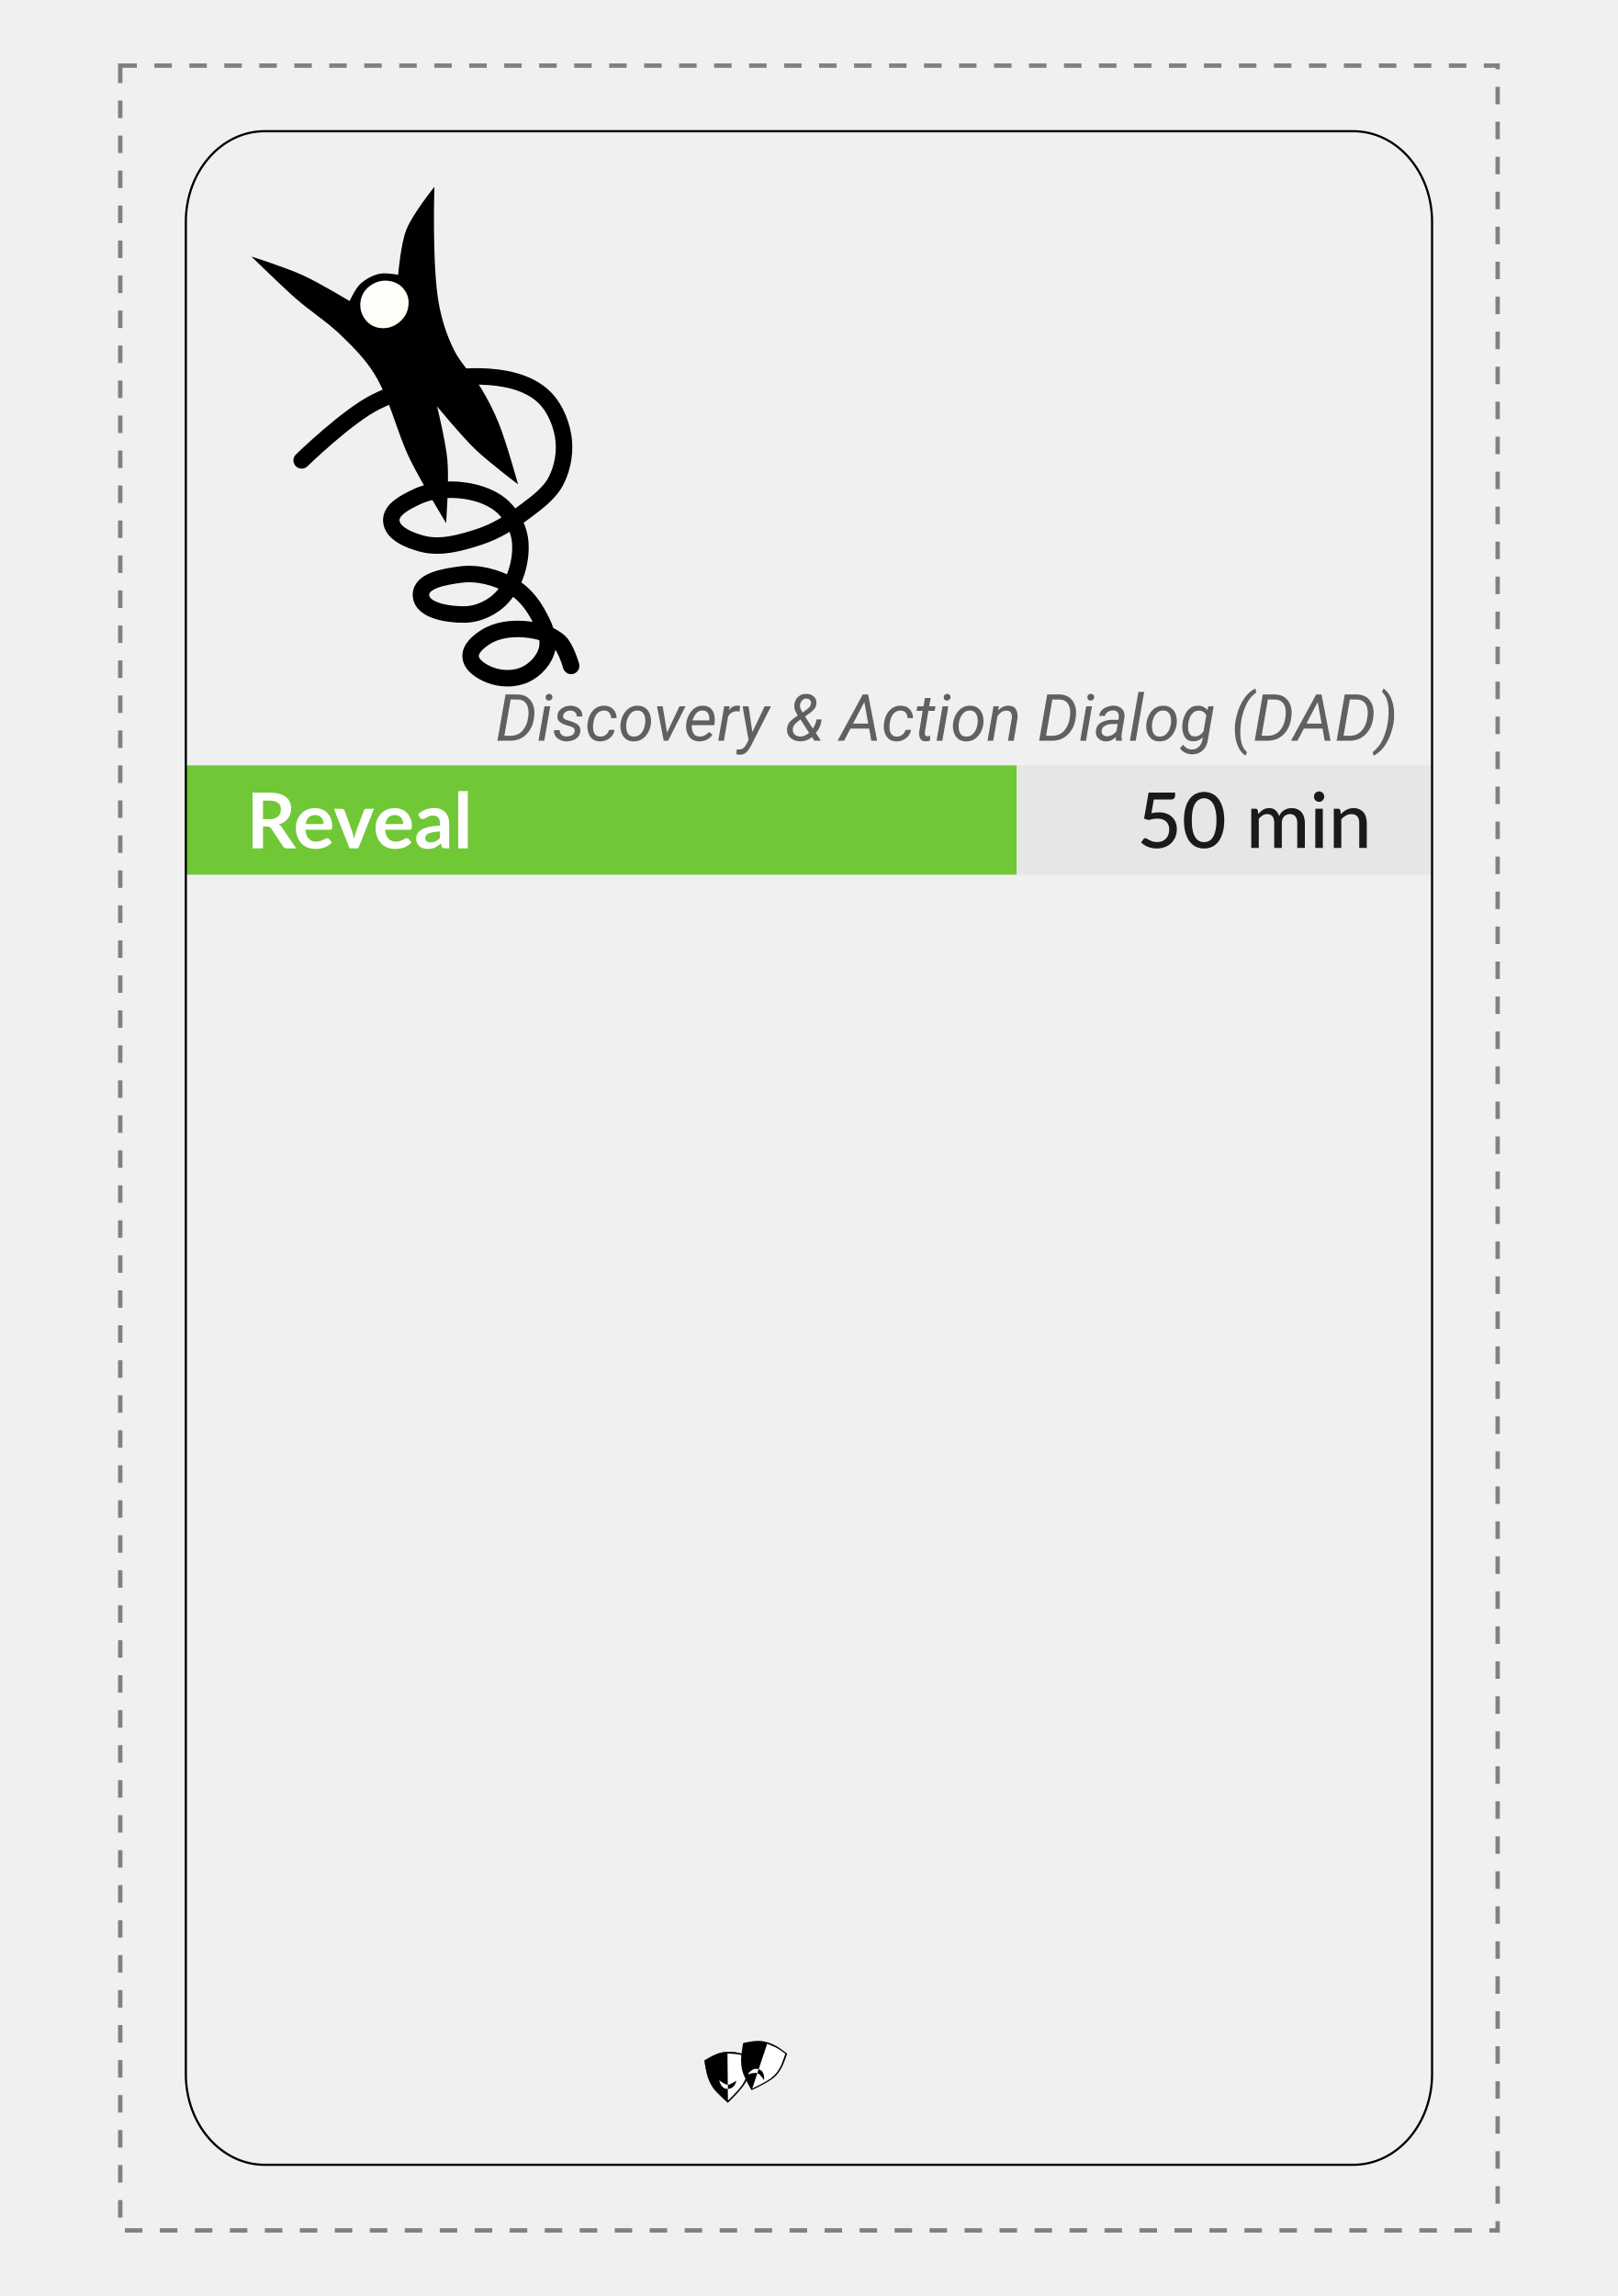
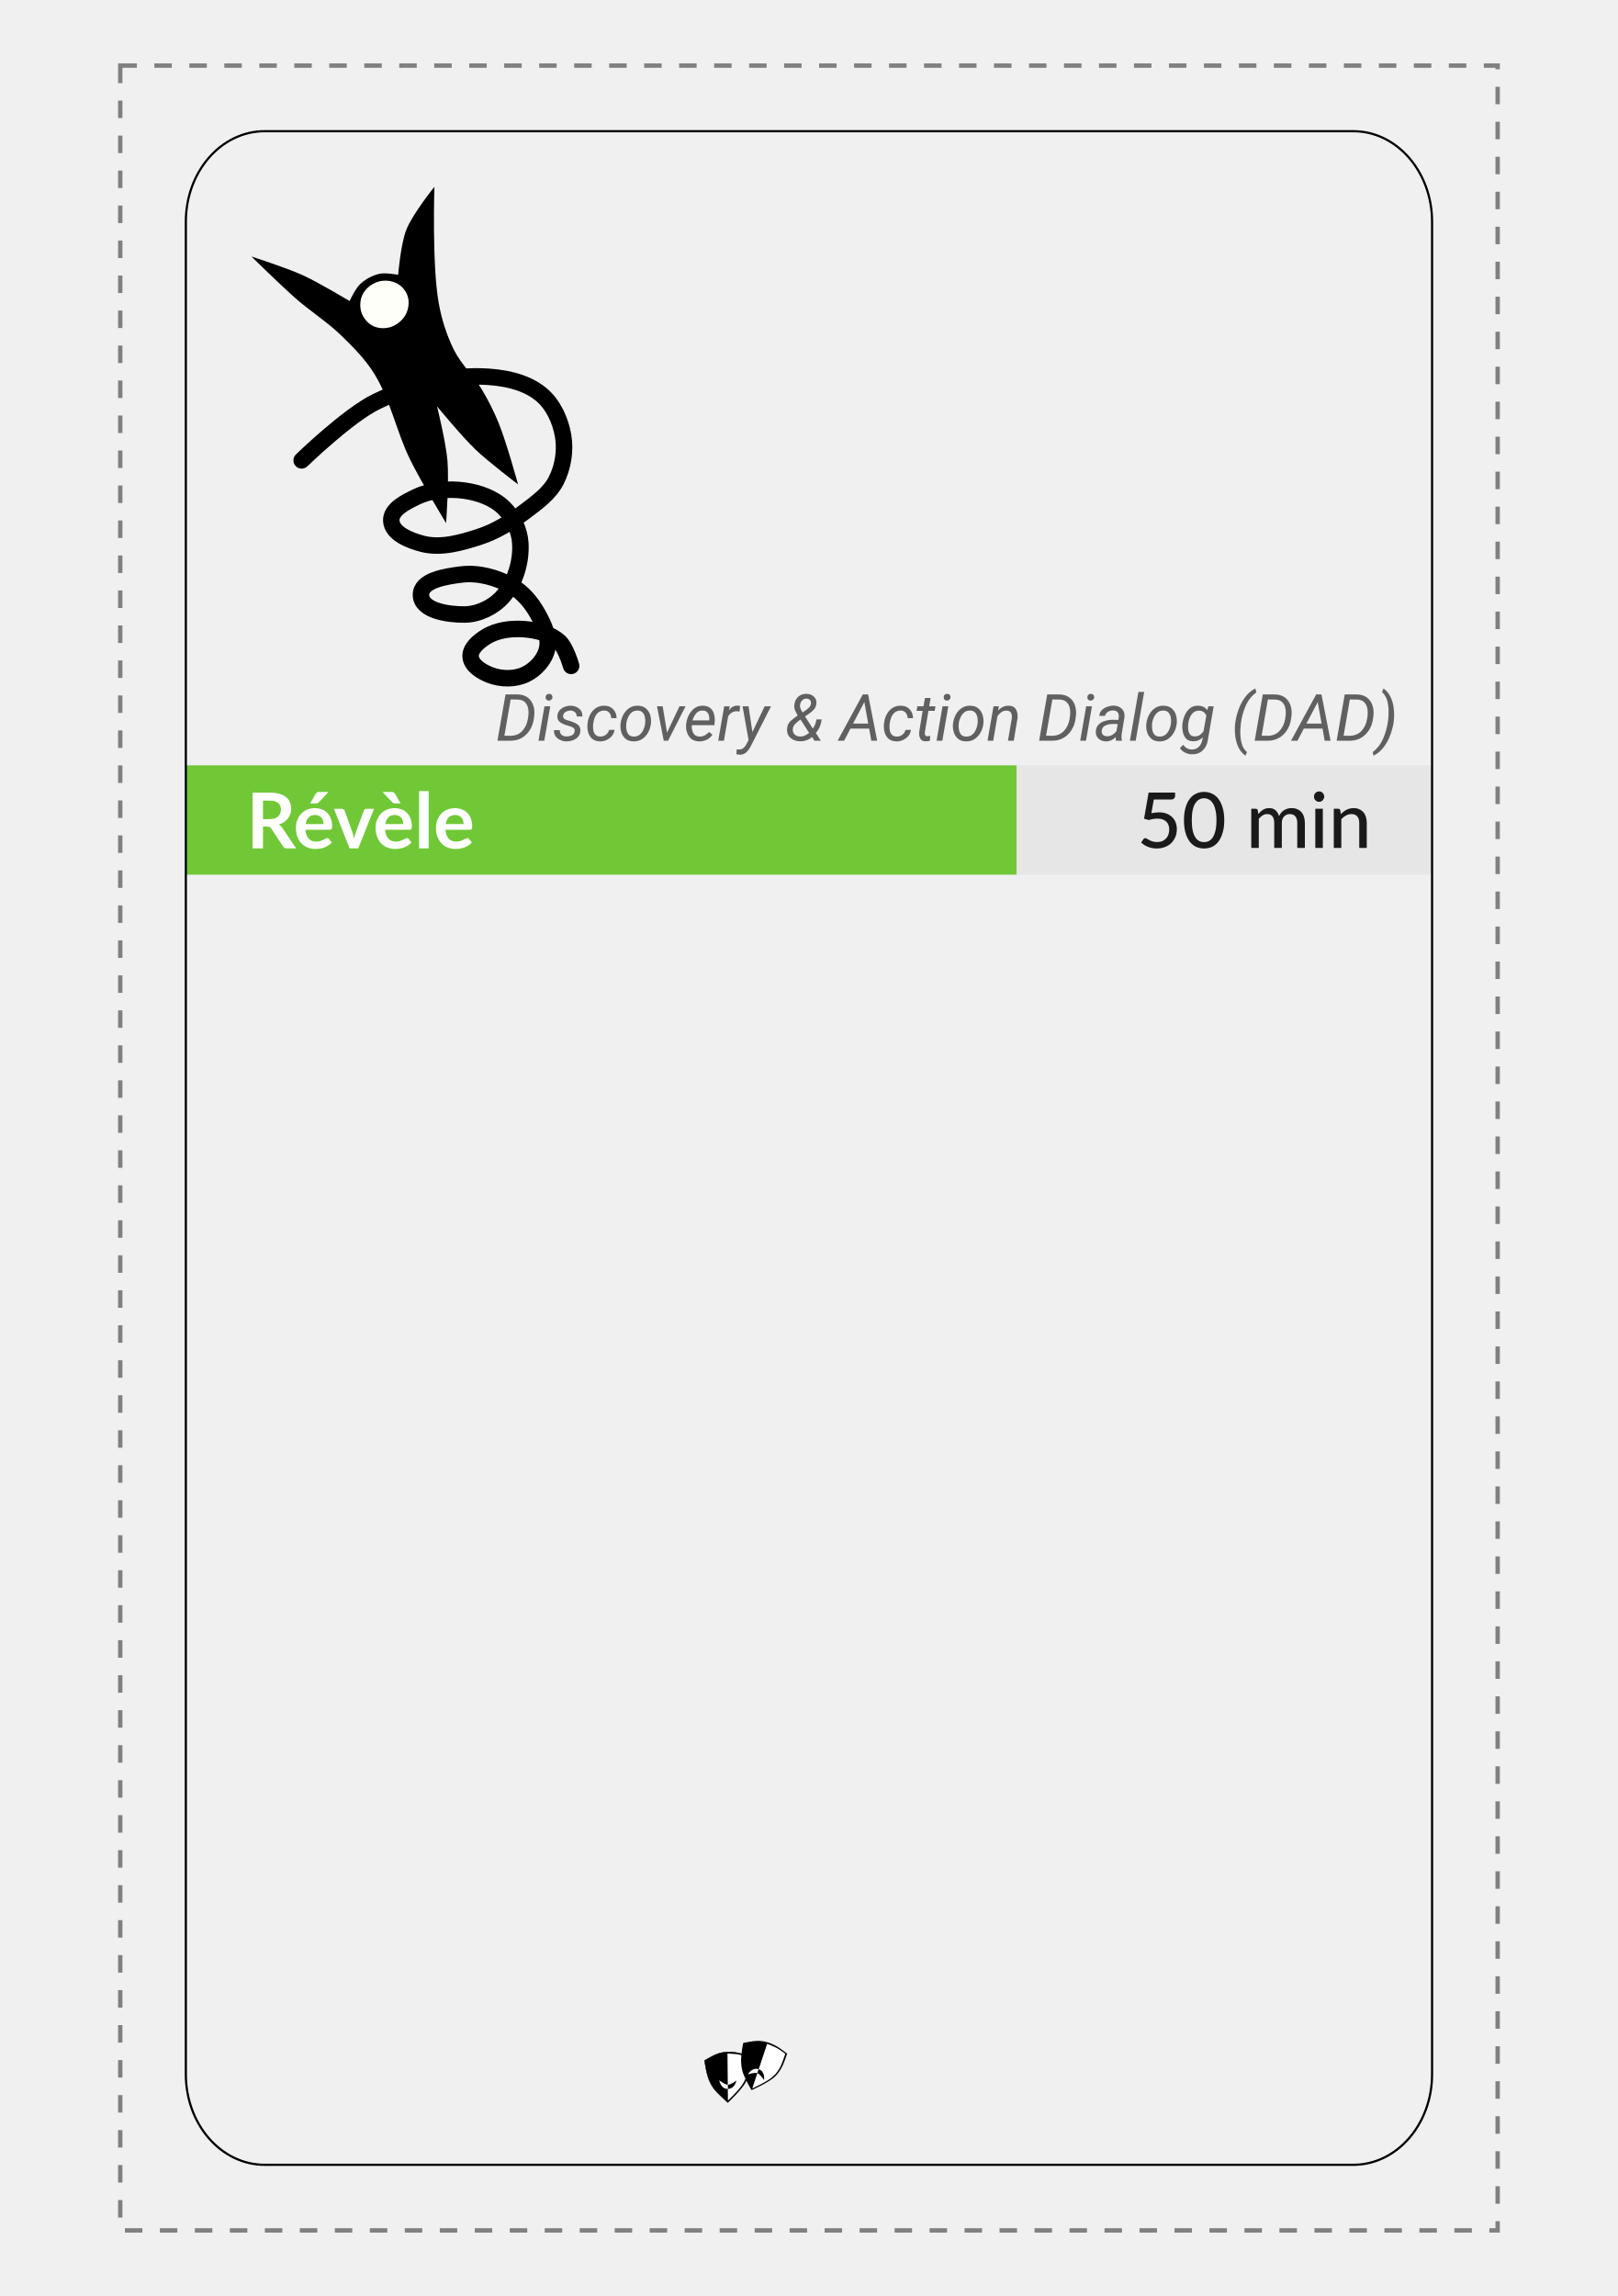
<svg xmlns="http://www.w3.org/2000/svg" xmlns:xlink="http://www.w3.org/1999/xlink" width="74mm" height="105mm" viewBox="0 0 262.205 372.047" id="svg2" version="1.1" enable-background="new">
  <defs id="defs4" />
  <g id="layer1" transform="translate(0,-680.315)" style="display:inline">
    <path style="fill:none;fill-rule:evenodd;stroke:#808080;stroke-width:0.709;stroke-linecap:butt;stroke-linejoin:miter;stroke-miterlimit:4;stroke-dasharray:2.835, 2.835;stroke-dashoffset:0;stroke-opacity:1" d="m 19.488,690.945 0,350.787 223.228,0 0,-350.787 z" id="path3350" transform="translate(4.3385302e-7,8.6660179e-6)" />
  </g>
  <g id="layer6" style="display:inline">
    <path style="fill:none;fill-rule:evenodd;stroke:none;stroke-width:1px;stroke-linecap:butt;stroke-linejoin:miter;stroke-opacity:1" d="M 40.748,31.89 V 113.386 H 93.898 V 31.89 H 40.748" id="path4275" />
    <g transform="matrix(1.958095,0,0,1.958095,-224.0276,-39.10176)" id="layer13">
      <g id="g4728">
        <path style="fill:none;fill-opacity:1;stroke:#000000;stroke-width:1.365;stroke-linecap:round;stroke-linejoin:miter;stroke-miterlimit:4;stroke-dasharray:none;stroke-opacity:1" d="m 139.379,58.067 c 0,0 3.827,-3.722 6.189,-4.866 2.668,-1.292 5.683,-2.155 8.646,-2.079 1.724,0.044 3.624,0.376 4.961,1.465 1.011,0.823 1.623,2.164 1.843,3.449 0.209,1.225 -0.005,2.577 -0.567,3.685 -0.544,1.073 -1.591,1.827 -2.551,2.551 -1.165,0.879 -2.439,1.676 -3.827,2.126 -1.509,0.489 -3.191,0.973 -4.725,0.567 -1.023,-0.271 -2.485,-0.834 -2.551,-1.89 -0.06,-0.956 1.215,-1.571 2.079,-1.984 1.204,-0.576 2.648,-0.706 3.969,-0.52 1.173,0.165 2.411,0.591 3.26,1.417 0.773,0.752 1.306,1.853 1.37,2.929 0.093,1.556 -0.427,3.278 -1.465,4.441 -0.774,0.868 -2.003,1.457 -3.166,1.465 -1.311,0.008 -3.555,-0.296 -3.591,-1.606 -0.034,-1.239 2.078,-1.544 3.307,-1.701 1.425,-0.182 2.958,0.232 4.205,0.945 0.9,0.514 1.62,1.364 2.126,2.268 0.495,0.883 1.021,1.941 0.803,2.929 -0.2,0.906 -0.957,1.729 -1.795,2.126 -0.882,0.418 -2.019,0.4 -2.929,0.047 -0.686,-0.266 -1.548,-0.779 -1.606,-1.512 -0.055,-0.694 0.684,-1.287 1.276,-1.654 0.912,-0.566 2.088,-0.707 3.158,-0.628 1.026,0.076 2.139,0.356 2.906,1.042 0.552,0.494 0.976,1.996 0.976,1.996" id="path4719" />
        <path style="fill:#000000;fill-opacity:1;stroke:none;stroke-width:0.265px;stroke-linecap:butt;stroke-linejoin:miter;stroke-opacity:1" d="m 151.332,63.264 c 0,0 0.258,-3.454 0.114,-5.172 -0.128,-1.52 -0.861,-4.494 -0.861,-4.494 0,0 2.019,2.456 3.163,3.554 1.1,1.056 3.538,2.899 3.538,2.899 0,0 -0.934,-3.421 -1.598,-5.061 -0.392,-0.968 -0.867,-1.906 -1.404,-2.802 -0.68,-1.135 -1.697,-2.058 -2.29,-3.24 -0.616,-1.229 -1.036,-2.568 -1.276,-3.922 -0.559,-3.152 -0.353,-9.597 -0.353,-9.597 0,0 -1.792,2.223 -2.315,3.53 -0.473,1.18 -0.687,3.752 -0.687,3.752 0,0 -1.037,-0.197 -1.539,-0.086 -0.595,0.131 -1.168,0.444 -1.612,0.861 -0.399,0.375 -0.865,1.398 -0.865,1.398 0,0 -2.543,-1.533 -3.891,-2.146 -1.368,-0.621 -4.235,-1.54 -4.235,-1.54 0,0 2.422,2.378 3.697,3.496 1.202,1.054 2.573,1.911 3.721,3.024 1.002,0.971 2.005,1.979 2.74,3.166 1.355,2.187 1.844,4.812 2.977,7.122 0.886,1.808 2.977,5.256 2.977,5.256 z" id="path4721" />
        <path style="fill:#fffffa;fill-opacity:1;stroke:none;stroke-width:0.265px;stroke-linecap:butt;stroke-linejoin:miter;stroke-opacity:1" d="m 144.459,44.268 c 0.266,-0.479 0.775,-0.857 1.303,-1.002 0.503,-0.139 1.099,-0.072 1.554,0.184 0.401,0.225 0.731,0.642 0.852,1.086 0.133,0.488 0.048,1.063 -0.2,1.503 -0.263,0.466 -0.742,0.845 -1.253,1.002 -0.47,0.144 -1.035,0.112 -1.47,-0.117 -0.438,-0.23 -0.793,-0.679 -0.935,-1.153 -0.145,-0.482 -0.094,-1.063 0.15,-1.503 z" id="path4723" />
      </g>
    </g>
  </g>
  <g id="layer9" style="display:inline">
    <path style="fill:none;fill-rule:evenodd;stroke:none;stroke-width:1.131px;stroke-linecap:butt;stroke-linejoin:miter;stroke-opacity:1" d="M 86.639,113.386 H 229.425 V 31.89 H 86.639 Z" id="pathdadf4349" />
    <flowRoot xml:space="preserve" style="font-style:normal;font-weight:normal;line-height:0.01%;font-family:sans-serif;text-align:end;letter-spacing:0px;word-spacing:0px;text-anchor:end;fill:#000000;fill-opacity:1;stroke:none;stroke-width:1px;stroke-linecap:butt;stroke-linejoin:miter;stroke-opacity:1" id="flowRoot4357" transform="translate(-1.875341,5.618223)">
      <flowRegion id="flowRegion4359">
        <use x="0" y="0" xlink:href="#pathdadf4349" id="use4361" width="100%" height="100%" />
      </flowRegion>
      <flowPara id="flowPara4363" style="font-style:normal;font-variant:normal;font-weight:bold;font-stretch:normal;font-size:13.75px;line-height:1.25;font-family:Roboto;-inkscape-font-specification:'Roboto Bold';text-align:end;text-anchor:end">Dialogue sur la</flowPara>
      <flowPara style="font-style:normal;font-variant:normal;font-weight:bold;font-stretch:normal;font-size:13.75px;line-height:1.25;font-family:Roboto;-inkscape-font-specification:'Roboto Bold';text-align:end;text-anchor:end" id="flowPara1">Découverte et l'Action</flowPara>
      <flowPara id="flowPara4365" style="font-style:normal;font-variant:normal;font-weight:normal;font-stretch:normal;font-size:8.75px;line-height:125%;font-family:Lato;-inkscape-font-specification:Lato;text-align:end;letter-spacing:0px;text-anchor:end;fill:#1a1a1a">Découvrir, inventer et libérer des solutions locales à des problèmes chroniques</flowPara>
    </flowRoot>
    <text xml:space="preserve" style="font-style:italic;font-variant:normal;font-weight:normal;font-stretch:normal;font-size:10.547px;line-height:1.15;font-family:Roboto;-inkscape-font-specification:'Roboto, Italic';font-variant-ligatures:normal;font-variant-caps:normal;font-variant-numeric:normal;font-variant-east-asian:normal;font-variation-settings:normal;direction:ltr;display:inline;vector-effect:none;fill:#000000;fill-opacity:0.6;stroke:none;stroke-width:0.938px;stroke-linecap:butt;stroke-linejoin:miter;stroke-miterlimit:4;stroke-dasharray:none;stroke-dashoffset:0;stroke-opacity:1;-inkscape-stroke:none;enable-background:new;stop-color:#000000" x="80.321" y="120.029" id="text5">
      <tspan id="tspan5" x="80.321" y="120.029" style="stroke-width:0.938px">Discovery &amp; Action Dialog (DAD)</tspan>
    </text>
  </g>
  <g id="layer8" style="display:inline">
    <rect style="display:inline;fill:#71c837;fill-opacity:1;stroke:none;stroke-width:1;stroke-miterlimit:4;stroke-dasharray:none;stroke-dashoffset:0;stroke-opacity:1" id="rect4178" width="134.646" height="17.717" x="30.118" y="124.016" />
    <text xml:space="preserve" style="font-style:normal;font-weight:normal;line-height:0%;font-family:sans-serif;letter-spacing:0px;word-spacing:0px;display:inline;fill:#000000;fill-opacity:1;stroke:none;stroke-width:1px;stroke-linecap:butt;stroke-linejoin:miter;stroke-opacity:1" x="39.935" y="137.468" id="text4180">
-       <tspan id="tspan4182" x="39.935" y="137.468" style="font-style:normal;font-variant:normal;font-weight:bold;font-stretch:normal;font-size:12.5px;line-height:1.25;font-family:Lato;-inkscape-font-specification:'Lato Bold';fill:#ffffff">Reveal</tspan>
+       <tspan id="tspan4182" x="39.935" y="137.468" style="font-style:normal;font-variant:normal;font-weight:bold;font-stretch:normal;font-size:12.5px;line-height:1.25;font-family:Lato;-inkscape-font-specification:'Lato Bold';fill:#ffffff">Révèle</tspan>
    </text>
    <rect y="124.016" x="164.764" height="17.717" width="67.323" id="rect4191" style="display:inline;fill:#e6e6e6;fill-opacity:1;stroke:none;stroke-width:1;stroke-miterlimit:4;stroke-dasharray:none;stroke-dashoffset:0;stroke-opacity:1" />
    <text xml:space="preserve" style="font-style:normal;font-weight:normal;line-height:0%;font-family:sans-serif;letter-spacing:0px;word-spacing:0px;fill:#1a1a1a;fill-opacity:1;stroke:none;stroke-width:1px;stroke-linecap:butt;stroke-linejoin:miter;stroke-opacity:1" x="184.268" y="137.396" id="text4193">
      <tspan id="tspan4195" x="184.268" y="137.396" style="font-style:normal;font-variant:normal;font-weight:500;font-stretch:normal;font-size:12.5px;line-height:1.25;font-family:Lato;-inkscape-font-specification:'Lato Medium';fill:#1a1a1a">50 min</tspan>
    </text>
  </g>
  <g id="layer5" style="display:inline">
    <rect style="fill:none;fill-opacity:1;stroke:#000000;stroke-width:0.354;stroke-miterlimit:4;stroke-dasharray:none;stroke-dashoffset:0;stroke-opacity:1" id="rect4187" width="201.969" height="329.528" x="30.118" y="21.26" ry="14.674" rx="12.764" />
  </g>
  <g id="layer4" style="display:inline">
    <path style="fill:none;fill-rule:evenodd;stroke:none;stroke-width:1.064px;stroke-linecap:butt;stroke-linejoin:miter;stroke-opacity:1" d="M 36.061,144.862 V 345.314 H 227.55 V 144.862 Z" id="pathdadf4305" />
    <flowRoot xml:space="preserve" style="font-style:normal;font-weight:normal;line-height:0.85;font-family:sans-serif;letter-spacing:0px;word-spacing:0px;fill:#000000;fill-opacity:1;stroke:none;stroke-width:1px;stroke-linecap:butt;stroke-linejoin:miter;stroke-opacity:1" id="flowRoot4319" transform="matrix(1,0,0,1.006858,-0.1725149,-4.575928)">
      <flowRegion id="flowRegion4321" style="line-height:0.85">
        <use x="0" y="0" xlink:href="#pathdadf4305" id="use4323" width="100%" height="100%" transform="matrix(1,0,0,0.9931889,0.1725149,4.544761)" />
      </flowRegion>
      <flowPara style="font-style:normal;font-variant:normal;font-weight:bold;font-stretch:normal;font-size:8.72px;line-height:0.85;font-family:Roboto;-inkscape-font-specification:'Roboto Bold';fill:#999999;fill-opacity:1" id="flowPara4212">Personnes</flowPara>
      <flowPara style="font-style:normal;font-variant:normal;font-weight:500;font-stretch:normal;font-size:8.72px;line-height:0.85;font-family:Lato;-inkscape-font-specification:'Lato Medium';fill:#1a1a1a;fill-opacity:1" id="flowPara4413">Découvrir, inventer et libérer des solutions locales à des problèmes chroniques</flowPara>
      <flowPara style="font-style:normal;font-variant:normal;font-weight:500;font-stretch:normal;font-size:8.72px;line-height:0.85;font-family:Lato;-inkscape-font-specification:'Lato Medium';fill:#1a1a1a;fill-opacity:1" id="flowPara4264">- La taille totale du groupe doit être comprise entre 5 et 15 personnes</flowPara>
      <flowPara style="font-style:normal;font-variant:normal;font-weight:500;font-stretch:normal;font-size:8.72px;line-height:0.85;font-family:Lato;-inkscape-font-specification:'Lato Medium';fill:#1a1a1a;fill-opacity:1" id="flowPara4266">- La diversité des rôles et des expériences est un atout important</flowPara>
      <flowPara style="font-style:normal;font-variant:normal;font-weight:500;font-stretch:normal;font-size:8.72px;line-height:0.85;font-family:Lato;-inkscape-font-specification:'Lato Medium';fill:#1a1a1a;fill-opacity:1" id="flowPara4214"> </flowPara>
      <flowPara style="font-style:normal;font-variant:normal;font-weight:bold;font-stretch:normal;font-size:8.72px;line-height:0.85;font-family:Roboto;-inkscape-font-specification:'Roboto Bold';fill:#999999;fill-opacity:1" id="flowPara4202">Espace et matériel</flowPara>
      <flowPara style="font-style:normal;font-variant:normal;font-weight:500;font-stretch:normal;font-size:8.72px;line-height:0.85;font-family:Lato;-inkscape-font-specification:'Lato Medium';fill:#1a1a1a;fill-opacity:1" id="flowPara4201">- Les DAD se déroulent dans un cadre ou une unité locale</flowPara>
      <flowPara style="font-style:normal;font-variant:normal;font-weight:500;font-stretch:normal;font-size:8.72px;line-height:0.85;font-family:Lato;-inkscape-font-specification:'Lato Medium';fill:#1a1a1a;fill-opacity:1" id="flowPara4268">- Les groupes peuvent être debout ou assis autour d'une table</flowPara>
      <flowPara style="font-style:normal;font-variant:normal;font-weight:500;font-stretch:normal;font-size:8.72px;line-height:0.85;font-family:Lato;-inkscape-font-specification:'Lato Medium';fill:#1a1a1a;fill-opacity:1" id="flowPara4270">- Du papier, un tableau à feuilles mobiles ou du matériel de projection sont nécessaires pour consigner les idées et les actions.</flowPara>
      <flowPara style="font-style:normal;font-variant:normal;font-weight:500;font-stretch:normal;font-size:8.72px;line-height:0.85;font-family:Lato;-inkscape-font-specification:'Lato Medium';fill:#1a1a1a;fill-opacity:1" id="flowPara4272" />
-       <flowPara style="font-style:normal;font-variant:normal;font-weight:bold;font-stretch:normal;font-size:8.72px;line-height:0.85;font-family:Roboto;-inkscape-font-specification:'Roboto Bold';fill:#999999;fill-opacity:1" id="flowPara4274">Fonctionne Avec</flowPara>
+       <flowPara style="font-style:normal;font-variant:normal;font-weight:bold;font-stretch:normal;font-size:8.72px;line-height:0.85;font-family:Roboto;-inkscape-font-specification:'Roboto Bold';fill:#999999;fill-opacity:1" id="flowPara4274">Fonctionne avec</flowPara>
      <flowPara style="font-style:normal;font-variant:normal;font-weight:500;font-stretch:normal;font-size:8.72px;line-height:0.85;font-family:Lato;-inkscape-font-specification:'Lato Medium';fill:#1a1a1a;fill-opacity:1" id="flowPara4282">Improv Prototyping </flowPara>
      <flowPara style="font-style:normal;font-variant:normal;font-weight:500;font-stretch:normal;font-size:8.72px;line-height:0.85;font-family:Lato;-inkscape-font-specification:'Lato Medium';fill:#1a1a1a;fill-opacity:1" id="flowPara4206" />
    </flowRoot>
    <g transform="matrix(0.2903862,0,0,0.2903862,61.5436,311.9481)" id="layer16" style="display:inline;enable-background:new">
      <g id="g5009">
        <path style="fill:#000000;fill-opacity:1;stroke:#000000;stroke-width:0.265px;stroke-linecap:butt;stroke-linejoin:miter;stroke-opacity:1" d="m 181.271,75.565 c 0,0 4.659,-2.832 7.212,-3.727 1.62,-0.568 3.336,-0.896 5.048,-1.01 1.941,-0.13 3.907,0.039 5.823,0.372 2.406,0.418 7.041,2.027 7.041,2.027 0,0 0.13,5.766 -0.399,8.58 -0.401,2.134 -0.995,4.292 -2.081,6.171 -2.442,4.227 -9.682,10.988 -9.682,10.988 0,0 -5.855,-5.032 -8.071,-8.147 -1.316,-1.849 -2.264,-3.966 -3,-6.113 -1.008,-2.944 -1.892,-9.142 -1.892,-9.142 z" id="path4934-2" />
        <path style="fill:#ffffff;fill-opacity:1;stroke:none;stroke-width:0.265px;stroke-linecap:butt;stroke-linejoin:miter;stroke-opacity:1" d="m 194.318,97.94 -0.248,-26.272 c 0,0 4.102,0.138 6.116,0.497 1.806,0.322 5.303,1.475 5.303,1.475 0,0 0.005,6.453 -0.278,7.914 -0.711,3.665 -1.357,5.171 -2.941,7.58 -2.149,3.267 -7.951,8.806 -7.951,8.806 z" id="path4936-4" />
        <path style="fill:#000000;fill-opacity:1;stroke:none;stroke-width:0.265px;stroke-linecap:butt;stroke-linejoin:miter;stroke-opacity:1" d="m 202.831,65.768 c 0,0 5.326,-1.164 8.032,-1.181 1.716,-0.011 3.446,0.237 5.103,0.685 1.878,0.508 3.682,1.307 5.386,2.244 2.14,1.177 6,4.205 6,4.205 0,0 -1.751,5.496 -3.166,7.985 -1.073,1.887 -2.336,3.735 -3.974,5.16 -3.683,3.205 -12.727,7.246 -12.727,7.246 0,0 -3.902,-6.662 -4.986,-10.328 -0.644,-2.177 -0.852,-4.486 -0.85,-6.756 0.003,-3.112 1.181,-9.26 1.181,-9.26 z" id="path4934" />
        <path style="fill:#ffffff;fill-opacity:1;stroke:none;stroke-width:0.265px;stroke-linecap:butt;stroke-linejoin:miter;stroke-opacity:1" d="m 207.901,91.168 8.302,-24.927 c 0,0 3.835,1.464 5.622,2.457 1.604,0.891 4.536,3.118 4.536,3.118 0,0 -2.092,6.105 -2.835,7.394 -1.863,3.235 -2.963,4.45 -5.244,6.213 -3.094,2.392 -10.381,5.745 -10.381,5.745 z" id="path4936" />
        <path style="fill:#000000;fill-opacity:1;stroke:none;stroke-width:0.265px;stroke-linecap:butt;stroke-linejoin:miter;stroke-opacity:1" d="m 194.233,89.071 c 1.783,0.03 4.783,-2.341 4.783,-2.341 0,0 -0.677,4.57 -4.76,4.678 z" id="path4995" />
        <path style="fill:#ffffff;fill-opacity:1;stroke:none;stroke-width:0.265px;stroke-linecap:butt;stroke-linejoin:miter;stroke-opacity:1" d="m 194.256,91.408 c -3.954,0.105 -4.795,-4.845 -4.795,-4.845 0,0 2.984,2.478 4.772,2.508 z" id="path4956" />
        <path style="fill:#ffffff;fill-opacity:1;stroke:none;stroke-width:0.265px;stroke-linecap:butt;stroke-linejoin:miter;stroke-opacity:1" d="m 210.748,82.612 c -1.674,-0.59 -5.29,0.697 -5.29,0.697 0,0 2.119,-4.096 6.023,-2.897 z" id="path4999" />
        <path style="fill:#000007;fill-opacity:1;stroke:none;stroke-width:0.265px;stroke-linecap:butt;stroke-linejoin:miter;stroke-opacity:1" d="m 211.481,80.411 c 3.781,1.161 2.979,6.103 2.979,6.103 0,0 -2.017,-3.305 -3.713,-3.903 z" id="path4956-9" />
      </g>
    </g>
  </g>
</svg>
